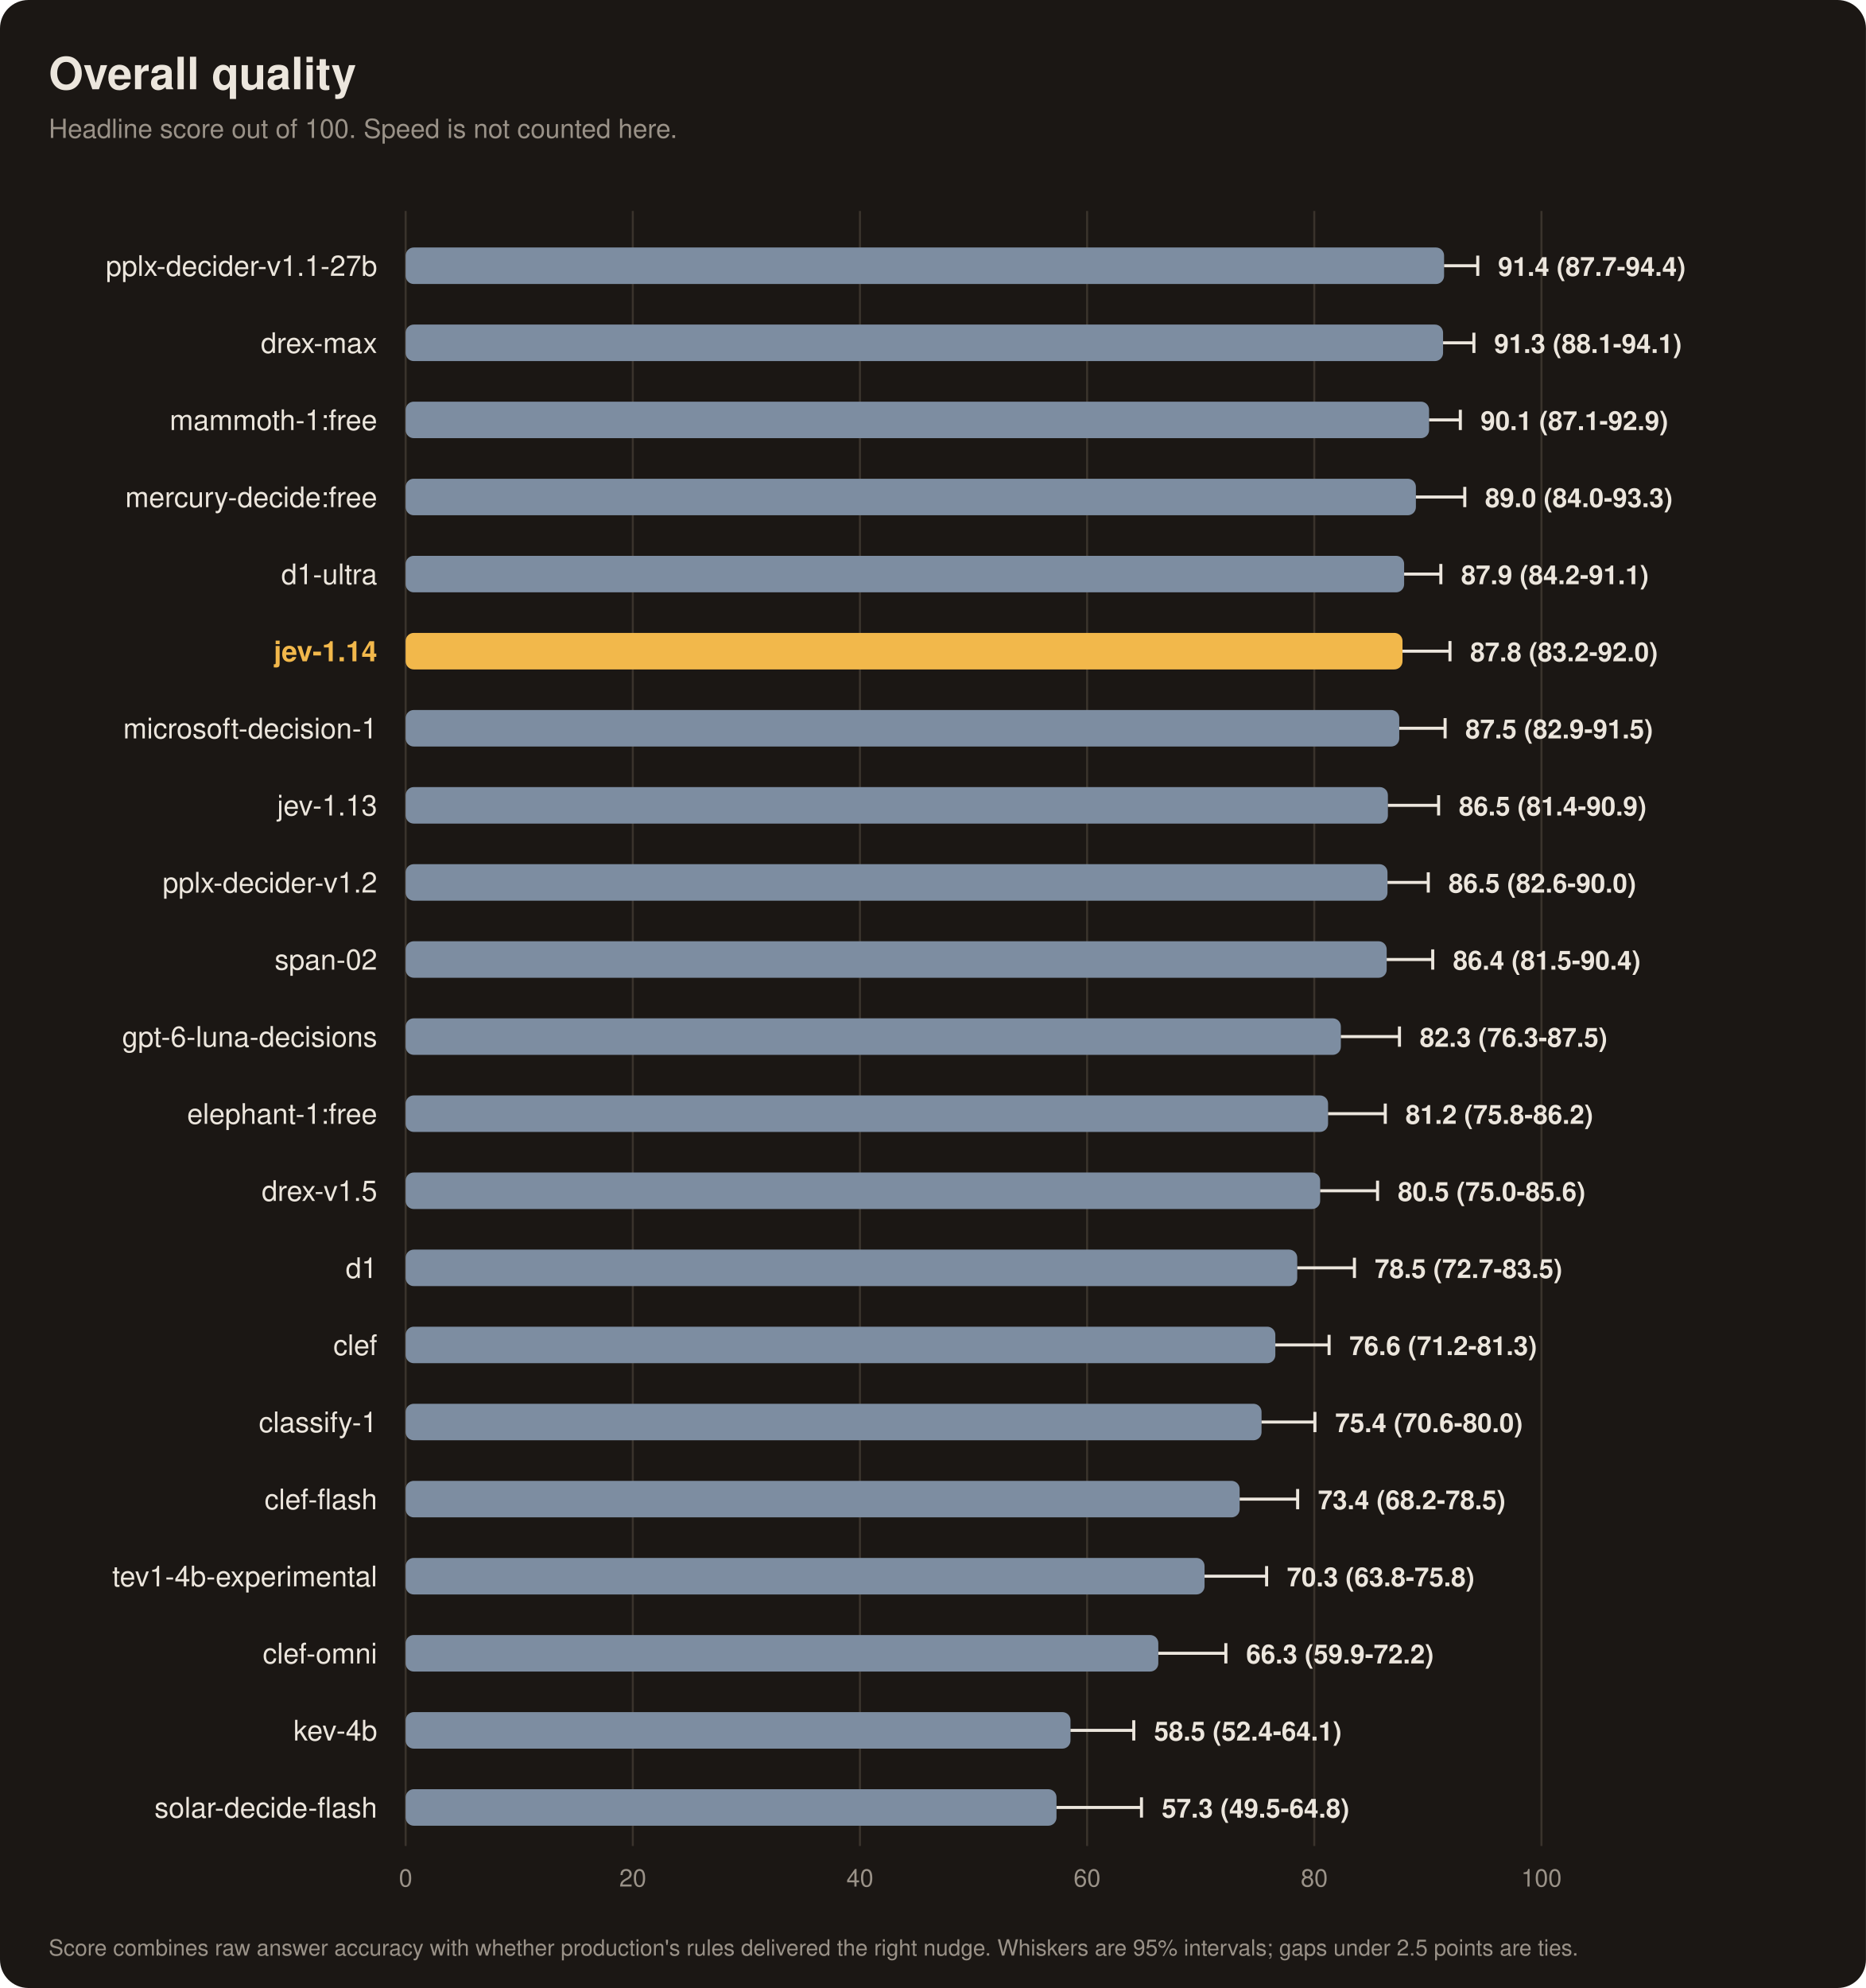
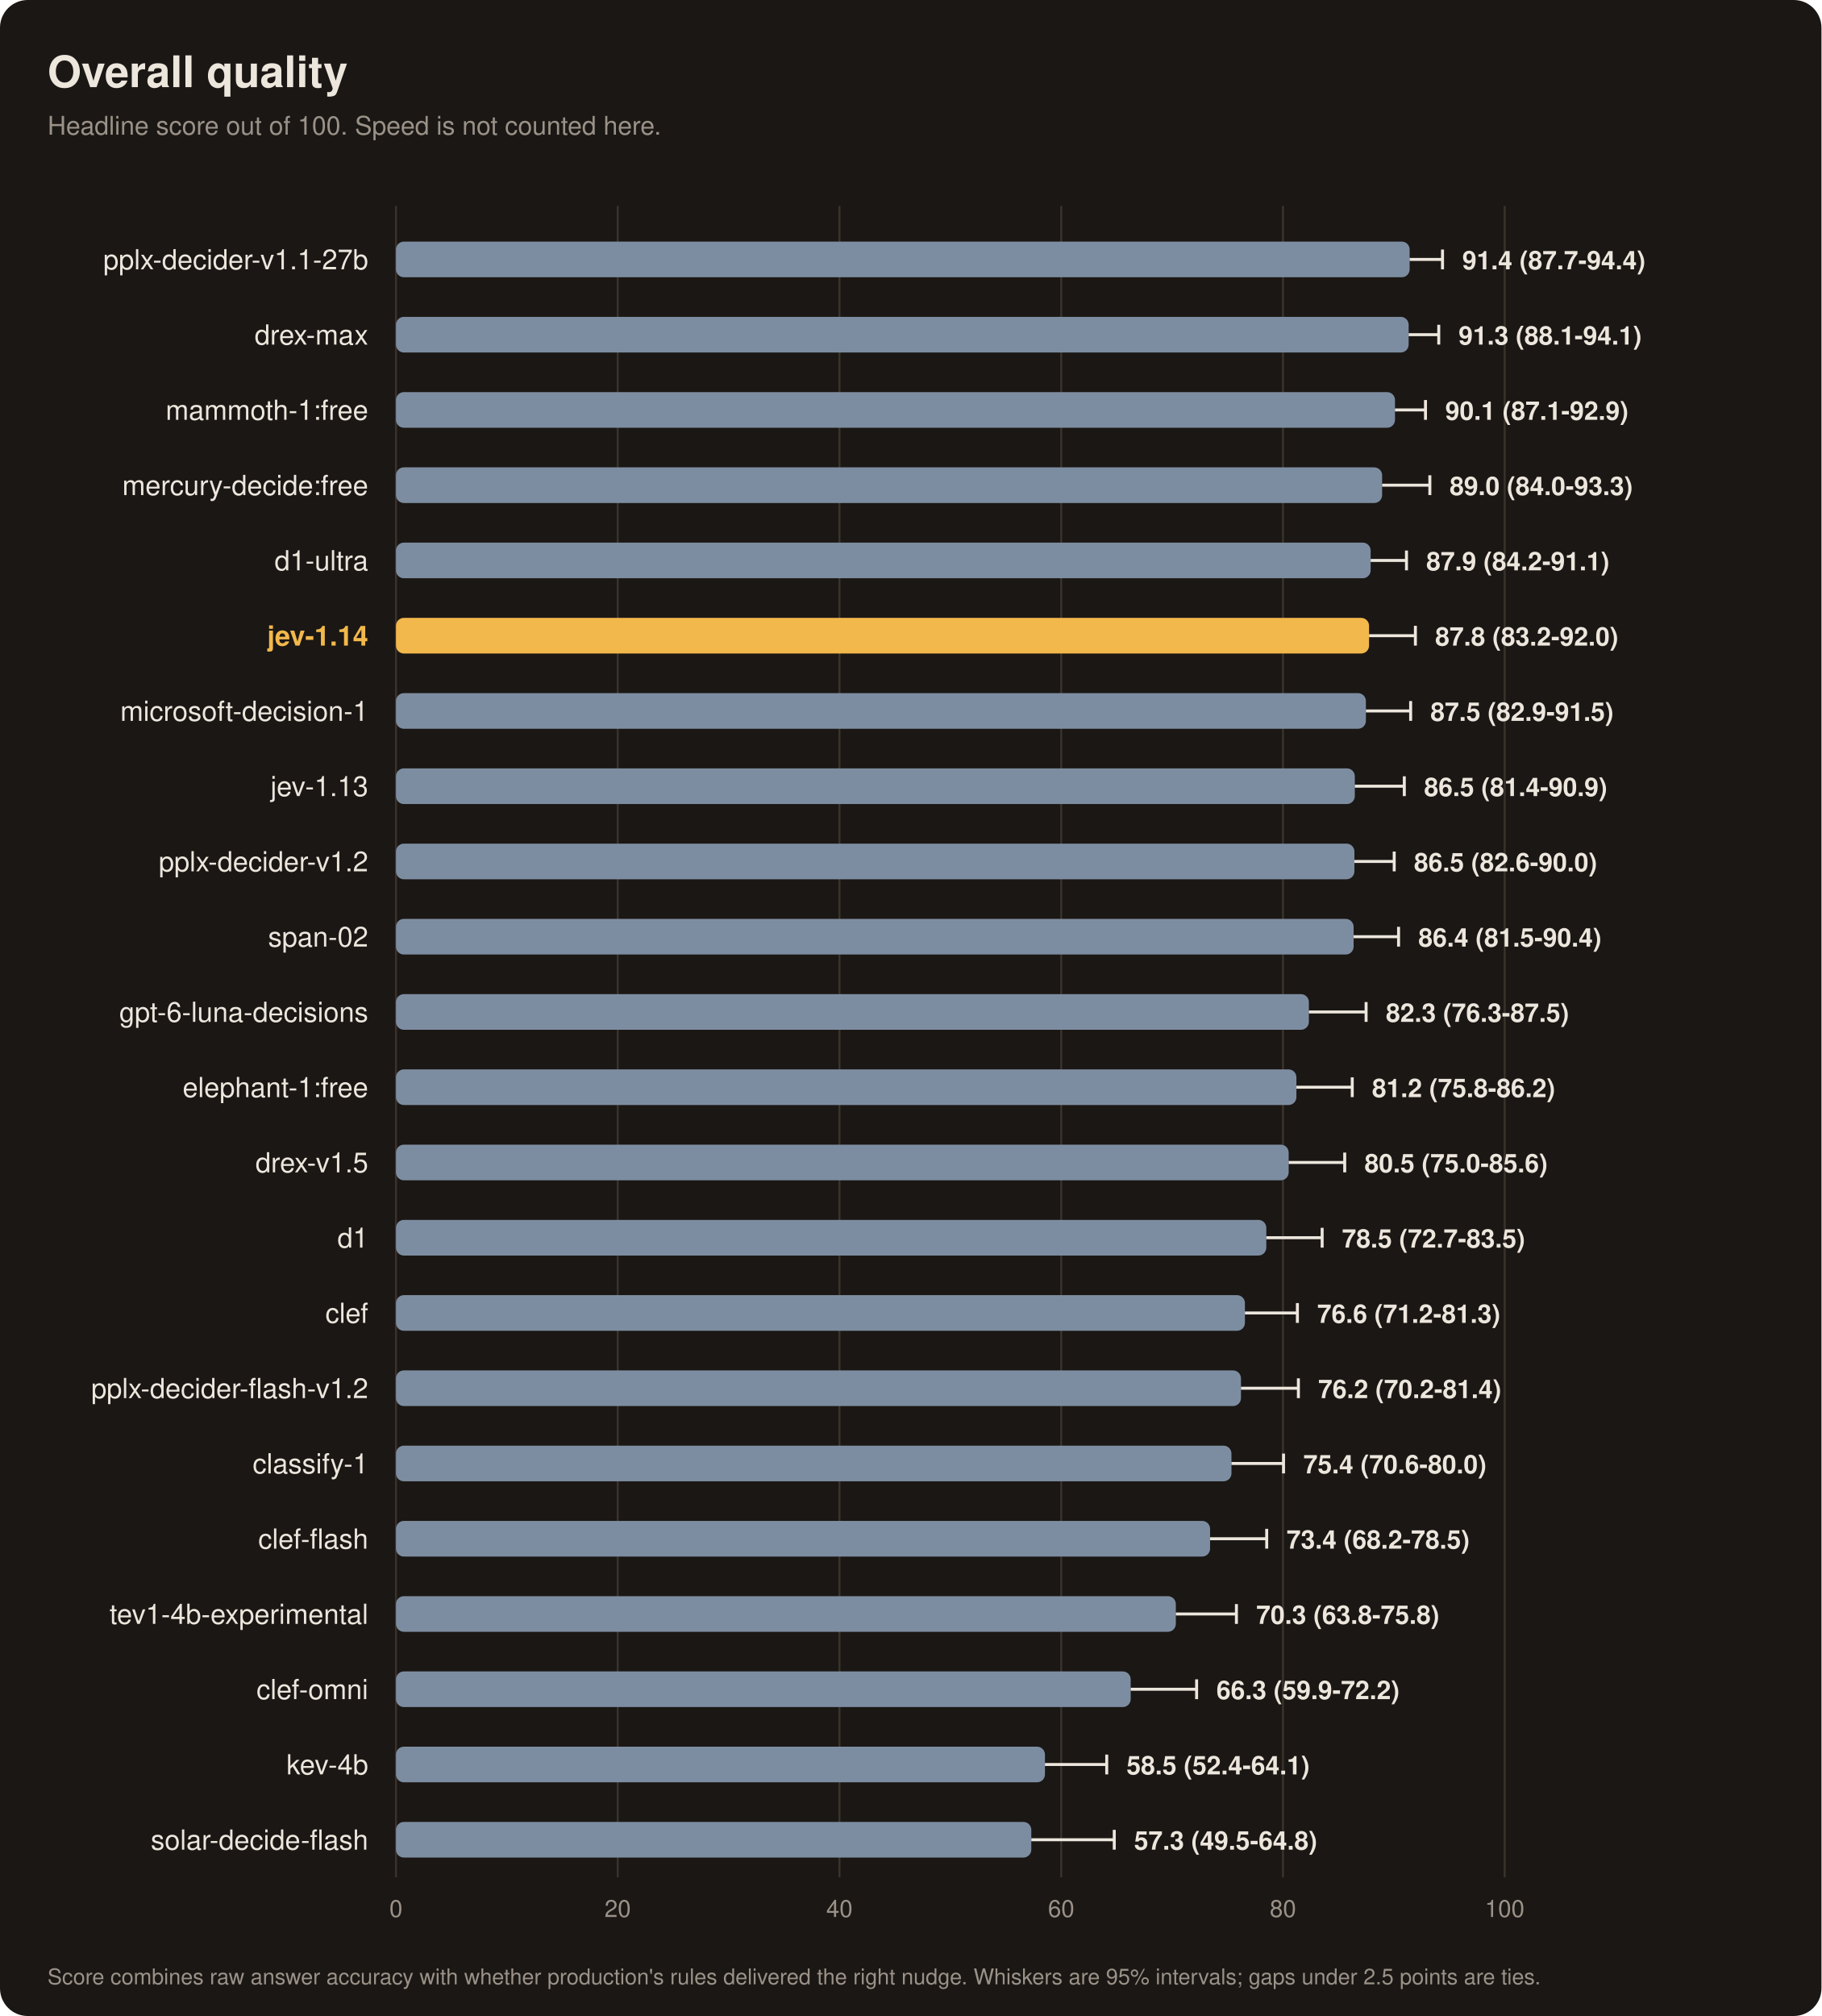
- <svg xmlns="http://www.w3.org/2000/svg" viewBox="0 0 920 980" width="920" role="img" aria-label="Overall quality" font-family="-apple-system,BlinkMacSystemFont,'Segoe UI',Helvetica,Arial,sans-serif">
-   <rect width="920" height="980" rx="14" fill="#1b1714" />
+ <svg xmlns="http://www.w3.org/2000/svg" viewBox="0 0 920 1018" width="920" role="img" aria-label="Overall quality" font-family="-apple-system,BlinkMacSystemFont,'Segoe UI',Helvetica,Arial,sans-serif">
+   <rect width="920" height="1018" rx="14" fill="#1b1714" />
  <text x="24.0" y="44.0" font-size="22" font-weight="700" fill="#ece6dd" text-anchor="start">Overall quality</text>
  <text x="24.0" y="68.0" font-size="13" font-weight="400" fill="#9a9288" text-anchor="start">Headline score out of 100. Speed is not counted here.</text>
-   <line x1="200.0" y1="104.0" x2="200.0" y2="910.0" stroke="#3a332c" stroke-width="1.0" />
-   <text x="200.0" y="930.0" font-size="12" font-weight="400" fill="#9a9288" text-anchor="middle">0</text>
-   <line x1="312.0" y1="104.0" x2="312.0" y2="910.0" stroke="#3a332c" stroke-width="1.0" />
-   <text x="312.0" y="930.0" font-size="12" font-weight="400" fill="#9a9288" text-anchor="middle">20</text>
-   <line x1="424.0" y1="104.0" x2="424.0" y2="910.0" stroke="#3a332c" stroke-width="1.0" />
-   <text x="424.0" y="930.0" font-size="12" font-weight="400" fill="#9a9288" text-anchor="middle">40</text>
-   <line x1="536.0" y1="104.0" x2="536.0" y2="910.0" stroke="#3a332c" stroke-width="1.0" />
-   <text x="536.0" y="930.0" font-size="12" font-weight="400" fill="#9a9288" text-anchor="middle">60</text>
-   <line x1="648.0" y1="104.0" x2="648.0" y2="910.0" stroke="#3a332c" stroke-width="1.0" />
-   <text x="648.0" y="930.0" font-size="12" font-weight="400" fill="#9a9288" text-anchor="middle">80</text>
-   <line x1="760.0" y1="104.0" x2="760.0" y2="910.0" stroke="#3a332c" stroke-width="1.0" />
-   <text x="760.0" y="930.0" font-size="12" font-weight="400" fill="#9a9288" text-anchor="middle">100</text>
+   <line x1="200.0" y1="104.0" x2="200.0" y2="948.0" stroke="#3a332c" stroke-width="1.0" />
+   <text x="200.0" y="968.0" font-size="12" font-weight="400" fill="#9a9288" text-anchor="middle">0</text>
+   <line x1="312.0" y1="104.0" x2="312.0" y2="948.0" stroke="#3a332c" stroke-width="1.0" />
+   <text x="312.0" y="968.0" font-size="12" font-weight="400" fill="#9a9288" text-anchor="middle">20</text>
+   <line x1="424.0" y1="104.0" x2="424.0" y2="948.0" stroke="#3a332c" stroke-width="1.0" />
+   <text x="424.0" y="968.0" font-size="12" font-weight="400" fill="#9a9288" text-anchor="middle">40</text>
+   <line x1="536.0" y1="104.0" x2="536.0" y2="948.0" stroke="#3a332c" stroke-width="1.0" />
+   <text x="536.0" y="968.0" font-size="12" font-weight="400" fill="#9a9288" text-anchor="middle">60</text>
+   <line x1="648.0" y1="104.0" x2="648.0" y2="948.0" stroke="#3a332c" stroke-width="1.0" />
+   <text x="648.0" y="968.0" font-size="12" font-weight="400" fill="#9a9288" text-anchor="middle">80</text>
+   <line x1="760.0" y1="104.0" x2="760.0" y2="948.0" stroke="#3a332c" stroke-width="1.0" />
+   <text x="760.0" y="968.0" font-size="12" font-weight="400" fill="#9a9288" text-anchor="middle">100</text>
  <text x="186.0" y="136.0" font-size="14" font-weight="500" fill="#ece6dd" text-anchor="end">pplx-decider-v1.1-27b</text>
  <rect x="200.0" y="122.0" width="512.0" height="18.0" rx="4.0" fill="#7d8da1" />
  <line x1="712.0" y1="131.0" x2="728.6" y2="131.0" stroke="#ece6dd" stroke-width="1.5" />
  <line x1="728.6" y1="126.0" x2="728.6" y2="136.0" stroke="#ece6dd" stroke-width="1.5" />
  <text x="738.6" y="136.0" font-size="13" font-weight="600" fill="#ece6dd" text-anchor="start">91.4  (87.7-94.4)</text>
  <text x="186.0" y="174.0" font-size="14" font-weight="500" fill="#ece6dd" text-anchor="end">drex-max</text>
  <rect x="200.0" y="160.0" width="511.5" height="18.0" rx="4.0" fill="#7d8da1" />
  <line x1="711.5" y1="169.0" x2="726.7" y2="169.0" stroke="#ece6dd" stroke-width="1.5" />
  <line x1="726.7" y1="164.0" x2="726.7" y2="174.0" stroke="#ece6dd" stroke-width="1.5" />
  <text x="736.7" y="174.0" font-size="13" font-weight="600" fill="#ece6dd" text-anchor="start">91.3  (88.1-94.1)</text>
  <text x="186.0" y="212.0" font-size="14" font-weight="500" fill="#ece6dd" text-anchor="end">mammoth-1:free</text>
  <rect x="200.0" y="198.0" width="504.6" height="18.0" rx="4.0" fill="#7d8da1" />
  <line x1="704.6" y1="207.0" x2="720.0" y2="207.0" stroke="#ece6dd" stroke-width="1.5" />
  <line x1="720.0" y1="202.0" x2="720.0" y2="212.0" stroke="#ece6dd" stroke-width="1.5" />
  <text x="730.0" y="212.0" font-size="13" font-weight="600" fill="#ece6dd" text-anchor="start">90.1  (87.1-92.9)</text>
  <text x="186.0" y="250.0" font-size="14" font-weight="500" fill="#ece6dd" text-anchor="end">mercury-decide:free</text>
  <rect x="200.0" y="236.0" width="498.1" height="18.0" rx="4.0" fill="#7d8da1" />
  <line x1="698.1" y1="245.0" x2="722.2" y2="245.0" stroke="#ece6dd" stroke-width="1.5" />
  <line x1="722.2" y1="240.0" x2="722.2" y2="250.0" stroke="#ece6dd" stroke-width="1.5" />
  <text x="732.2" y="250.0" font-size="13" font-weight="600" fill="#ece6dd" text-anchor="start">89.0  (84.0-93.3)</text>
  <text x="186.0" y="288.0" font-size="14" font-weight="500" fill="#ece6dd" text-anchor="end">d1-ultra</text>
  <rect x="200.0" y="274.0" width="492.3" height="18.0" rx="4.0" fill="#7d8da1" />
  <line x1="692.3" y1="283.0" x2="710.4" y2="283.0" stroke="#ece6dd" stroke-width="1.5" />
  <line x1="710.4" y1="278.0" x2="710.4" y2="288.0" stroke="#ece6dd" stroke-width="1.5" />
  <text x="720.4" y="288.0" font-size="13" font-weight="600" fill="#ece6dd" text-anchor="start">87.9  (84.2-91.1)</text>
  <text x="186.0" y="326.0" font-size="14" font-weight="700" fill="#f2b84b" text-anchor="end">jev-1.14</text>
  <rect x="200.0" y="312.0" width="491.5" height="18.0" rx="4.0" fill="#f2b84b" />
  <line x1="691.5" y1="321.0" x2="714.9" y2="321.0" stroke="#ece6dd" stroke-width="1.5" />
  <line x1="714.9" y1="316.0" x2="714.9" y2="326.0" stroke="#ece6dd" stroke-width="1.5" />
  <text x="724.9" y="326.0" font-size="13" font-weight="600" fill="#ece6dd" text-anchor="start">87.8  (83.2-92.0)</text>
  <text x="186.0" y="364.0" font-size="14" font-weight="500" fill="#ece6dd" text-anchor="end">microsoft-decision-1</text>
  <rect x="200.0" y="350.0" width="489.9" height="18.0" rx="4.0" fill="#7d8da1" />
  <line x1="689.9" y1="359.0" x2="712.5" y2="359.0" stroke="#ece6dd" stroke-width="1.5" />
  <line x1="712.5" y1="354.0" x2="712.5" y2="364.0" stroke="#ece6dd" stroke-width="1.5" />
  <text x="722.5" y="364.0" font-size="13" font-weight="600" fill="#ece6dd" text-anchor="start">87.5  (82.9-91.5)</text>
  <text x="186.0" y="402.0" font-size="14" font-weight="500" fill="#ece6dd" text-anchor="end">jev-1.13</text>
  <rect x="200.0" y="388.0" width="484.3" height="18.0" rx="4.0" fill="#7d8da1" />
  <line x1="684.3" y1="397.0" x2="709.3" y2="397.0" stroke="#ece6dd" stroke-width="1.5" />
  <line x1="709.3" y1="392.0" x2="709.3" y2="402.0" stroke="#ece6dd" stroke-width="1.5" />
  <text x="719.3" y="402.0" font-size="13" font-weight="600" fill="#ece6dd" text-anchor="start">86.5  (81.4-90.9)</text>
  <text x="186.0" y="440.0" font-size="14" font-weight="500" fill="#ece6dd" text-anchor="end">pplx-decider-v1.2</text>
  <rect x="200.0" y="426.0" width="484.1" height="18.0" rx="4.0" fill="#7d8da1" />
  <line x1="684.1" y1="435.0" x2="704.2" y2="435.0" stroke="#ece6dd" stroke-width="1.5" />
  <line x1="704.2" y1="430.0" x2="704.2" y2="440.0" stroke="#ece6dd" stroke-width="1.5" />
  <text x="714.2" y="440.0" font-size="13" font-weight="600" fill="#ece6dd" text-anchor="start">86.5  (82.6-90.0)</text>
  <text x="186.0" y="478.0" font-size="14" font-weight="500" fill="#ece6dd" text-anchor="end">span-02</text>
  <rect x="200.0" y="464.0" width="483.7" height="18.0" rx="4.0" fill="#7d8da1" />
  <line x1="683.7" y1="473.0" x2="706.4" y2="473.0" stroke="#ece6dd" stroke-width="1.5" />
  <line x1="706.4" y1="468.0" x2="706.4" y2="478.0" stroke="#ece6dd" stroke-width="1.5" />
  <text x="716.4" y="478.0" font-size="13" font-weight="600" fill="#ece6dd" text-anchor="start">86.4  (81.5-90.4)</text>
  <text x="186.0" y="516.0" font-size="14" font-weight="500" fill="#ece6dd" text-anchor="end">gpt-6-luna-decisions</text>
  <rect x="200.0" y="502.0" width="461.1" height="18.0" rx="4.0" fill="#7d8da1" />
  <line x1="661.1" y1="511.0" x2="690.0" y2="511.0" stroke="#ece6dd" stroke-width="1.5" />
  <line x1="690.0" y1="506.0" x2="690.0" y2="516.0" stroke="#ece6dd" stroke-width="1.5" />
  <text x="700.0" y="516.0" font-size="13" font-weight="600" fill="#ece6dd" text-anchor="start">82.3  (76.3-87.5)</text>
  <text x="186.0" y="554.0" font-size="14" font-weight="500" fill="#ece6dd" text-anchor="end">elephant-1:free</text>
  <rect x="200.0" y="540.0" width="454.8" height="18.0" rx="4.0" fill="#7d8da1" />
  <line x1="654.8" y1="549.0" x2="683.0" y2="549.0" stroke="#ece6dd" stroke-width="1.5" />
  <line x1="683.0" y1="544.0" x2="683.0" y2="554.0" stroke="#ece6dd" stroke-width="1.5" />
  <text x="693.0" y="554.0" font-size="13" font-weight="600" fill="#ece6dd" text-anchor="start">81.2  (75.8-86.2)</text>
  <text x="186.0" y="592.0" font-size="14" font-weight="500" fill="#ece6dd" text-anchor="end">drex-v1.5</text>
  <rect x="200.0" y="578.0" width="450.9" height="18.0" rx="4.0" fill="#7d8da1" />
  <line x1="650.9" y1="587.0" x2="679.2" y2="587.0" stroke="#ece6dd" stroke-width="1.5" />
  <line x1="679.2" y1="582.0" x2="679.2" y2="592.0" stroke="#ece6dd" stroke-width="1.5" />
  <text x="689.2" y="592.0" font-size="13" font-weight="600" fill="#ece6dd" text-anchor="start">80.5  (75.0-85.6)</text>
  <text x="186.0" y="630.0" font-size="14" font-weight="500" fill="#ece6dd" text-anchor="end">d1</text>
  <rect x="200.0" y="616.0" width="439.6" height="18.0" rx="4.0" fill="#7d8da1" />
  <line x1="639.6" y1="625.0" x2="667.8" y2="625.0" stroke="#ece6dd" stroke-width="1.5" />
  <line x1="667.8" y1="620.0" x2="667.8" y2="630.0" stroke="#ece6dd" stroke-width="1.5" />
  <text x="677.8" y="630.0" font-size="13" font-weight="600" fill="#ece6dd" text-anchor="start">78.5  (72.7-83.5)</text>
  <text x="186.0" y="668.0" font-size="14" font-weight="500" fill="#ece6dd" text-anchor="end">clef</text>
  <rect x="200.0" y="654.0" width="428.8" height="18.0" rx="4.0" fill="#7d8da1" />
  <line x1="628.8" y1="663.0" x2="655.3" y2="663.0" stroke="#ece6dd" stroke-width="1.5" />
  <line x1="655.3" y1="658.0" x2="655.3" y2="668.0" stroke="#ece6dd" stroke-width="1.5" />
  <text x="665.3" y="668.0" font-size="13" font-weight="600" fill="#ece6dd" text-anchor="start">76.6  (71.2-81.3)</text>
-   <text x="186.0" y="706.0" font-size="14" font-weight="500" fill="#ece6dd" text-anchor="end">classify-1</text>
-   <rect x="200.0" y="692.0" width="422.0" height="18.0" rx="4.0" fill="#7d8da1" />
-   <line x1="622.0" y1="701.0" x2="648.3" y2="701.0" stroke="#ece6dd" stroke-width="1.5" />
-   <line x1="648.3" y1="696.0" x2="648.3" y2="706.0" stroke="#ece6dd" stroke-width="1.5" />
-   <text x="658.3" y="706.0" font-size="13" font-weight="600" fill="#ece6dd" text-anchor="start">75.4  (70.6-80.0)</text>
-   <text x="186.0" y="744.0" font-size="14" font-weight="500" fill="#ece6dd" text-anchor="end">clef-flash</text>
-   <rect x="200.0" y="730.0" width="411.2" height="18.0" rx="4.0" fill="#7d8da1" />
-   <line x1="611.2" y1="739.0" x2="639.8" y2="739.0" stroke="#ece6dd" stroke-width="1.5" />
-   <line x1="639.8" y1="734.0" x2="639.8" y2="744.0" stroke="#ece6dd" stroke-width="1.5" />
-   <text x="649.8" y="744.0" font-size="13" font-weight="600" fill="#ece6dd" text-anchor="start">73.4  (68.2-78.5)</text>
-   <text x="186.0" y="782.0" font-size="14" font-weight="500" fill="#ece6dd" text-anchor="end">tev1-4b-experimental</text>
-   <rect x="200.0" y="768.0" width="393.9" height="18.0" rx="4.0" fill="#7d8da1" />
-   <line x1="593.9" y1="777.0" x2="624.5" y2="777.0" stroke="#ece6dd" stroke-width="1.5" />
-   <line x1="624.5" y1="772.0" x2="624.5" y2="782.0" stroke="#ece6dd" stroke-width="1.5" />
-   <text x="634.5" y="782.0" font-size="13" font-weight="600" fill="#ece6dd" text-anchor="start">70.3  (63.8-75.8)</text>
-   <text x="186.0" y="820.0" font-size="14" font-weight="500" fill="#ece6dd" text-anchor="end">clef-omni</text>
-   <rect x="200.0" y="806.0" width="371.1" height="18.0" rx="4.0" fill="#7d8da1" />
-   <line x1="571.1" y1="815.0" x2="604.4" y2="815.0" stroke="#ece6dd" stroke-width="1.5" />
-   <line x1="604.4" y1="810.0" x2="604.4" y2="820.0" stroke="#ece6dd" stroke-width="1.5" />
-   <text x="614.4" y="820.0" font-size="13" font-weight="600" fill="#ece6dd" text-anchor="start">66.3  (59.9-72.2)</text>
-   <text x="186.0" y="858.0" font-size="14" font-weight="500" fill="#ece6dd" text-anchor="end">kev-4b</text>
-   <rect x="200.0" y="844.0" width="327.8" height="18.0" rx="4.0" fill="#7d8da1" />
-   <line x1="527.8" y1="853.0" x2="559.0" y2="853.0" stroke="#ece6dd" stroke-width="1.5" />
-   <line x1="559.0" y1="848.0" x2="559.0" y2="858.0" stroke="#ece6dd" stroke-width="1.5" />
-   <text x="569.0" y="858.0" font-size="13" font-weight="600" fill="#ece6dd" text-anchor="start">58.5  (52.4-64.1)</text>
-   <text x="186.0" y="896.0" font-size="14" font-weight="500" fill="#ece6dd" text-anchor="end">solar-decide-flash</text>
-   <rect x="200.0" y="882.0" width="320.9" height="18.0" rx="4.0" fill="#7d8da1" />
-   <line x1="520.9" y1="891.0" x2="562.8" y2="891.0" stroke="#ece6dd" stroke-width="1.5" />
-   <line x1="562.8" y1="886.0" x2="562.8" y2="896.0" stroke="#ece6dd" stroke-width="1.5" />
-   <text x="572.8" y="896.0" font-size="13" font-weight="600" fill="#ece6dd" text-anchor="start">57.3  (49.5-64.8)</text>
-   <text x="24.0" y="964.0" font-size="11" font-weight="400" fill="#9a9288" text-anchor="start">Score combines raw answer accuracy with whether production's rules delivered the right nudge. Whiskers are 95% intervals; gaps under 2.5 points are ties.</text>
+   <text x="186.0" y="706.0" font-size="14" font-weight="500" fill="#ece6dd" text-anchor="end">pplx-decider-flash-v1.2</text>
+   <rect x="200.0" y="692.0" width="426.8" height="18.0" rx="4.0" fill="#7d8da1" />
+   <line x1="626.8" y1="701.0" x2="655.8" y2="701.0" stroke="#ece6dd" stroke-width="1.5" />
+   <line x1="655.8" y1="696.0" x2="655.8" y2="706.0" stroke="#ece6dd" stroke-width="1.5" />
+   <text x="665.8" y="706.0" font-size="13" font-weight="600" fill="#ece6dd" text-anchor="start">76.2  (70.2-81.4)</text>
+   <text x="186.0" y="744.0" font-size="14" font-weight="500" fill="#ece6dd" text-anchor="end">classify-1</text>
+   <rect x="200.0" y="730.0" width="422.0" height="18.0" rx="4.0" fill="#7d8da1" />
+   <line x1="622.0" y1="739.0" x2="648.3" y2="739.0" stroke="#ece6dd" stroke-width="1.5" />
+   <line x1="648.3" y1="734.0" x2="648.3" y2="744.0" stroke="#ece6dd" stroke-width="1.5" />
+   <text x="658.3" y="744.0" font-size="13" font-weight="600" fill="#ece6dd" text-anchor="start">75.4  (70.6-80.0)</text>
+   <text x="186.0" y="782.0" font-size="14" font-weight="500" fill="#ece6dd" text-anchor="end">clef-flash</text>
+   <rect x="200.0" y="768.0" width="411.2" height="18.0" rx="4.0" fill="#7d8da1" />
+   <line x1="611.2" y1="777.0" x2="639.8" y2="777.0" stroke="#ece6dd" stroke-width="1.5" />
+   <line x1="639.8" y1="772.0" x2="639.8" y2="782.0" stroke="#ece6dd" stroke-width="1.5" />
+   <text x="649.8" y="782.0" font-size="13" font-weight="600" fill="#ece6dd" text-anchor="start">73.4  (68.2-78.5)</text>
+   <text x="186.0" y="820.0" font-size="14" font-weight="500" fill="#ece6dd" text-anchor="end">tev1-4b-experimental</text>
+   <rect x="200.0" y="806.0" width="393.9" height="18.0" rx="4.0" fill="#7d8da1" />
+   <line x1="593.9" y1="815.0" x2="624.5" y2="815.0" stroke="#ece6dd" stroke-width="1.5" />
+   <line x1="624.5" y1="810.0" x2="624.5" y2="820.0" stroke="#ece6dd" stroke-width="1.5" />
+   <text x="634.5" y="820.0" font-size="13" font-weight="600" fill="#ece6dd" text-anchor="start">70.3  (63.8-75.8)</text>
+   <text x="186.0" y="858.0" font-size="14" font-weight="500" fill="#ece6dd" text-anchor="end">clef-omni</text>
+   <rect x="200.0" y="844.0" width="371.1" height="18.0" rx="4.0" fill="#7d8da1" />
+   <line x1="571.1" y1="853.0" x2="604.4" y2="853.0" stroke="#ece6dd" stroke-width="1.5" />
+   <line x1="604.4" y1="848.0" x2="604.4" y2="858.0" stroke="#ece6dd" stroke-width="1.5" />
+   <text x="614.4" y="858.0" font-size="13" font-weight="600" fill="#ece6dd" text-anchor="start">66.3  (59.9-72.2)</text>
+   <text x="186.0" y="896.0" font-size="14" font-weight="500" fill="#ece6dd" text-anchor="end">kev-4b</text>
+   <rect x="200.0" y="882.0" width="327.8" height="18.0" rx="4.0" fill="#7d8da1" />
+   <line x1="527.8" y1="891.0" x2="559.0" y2="891.0" stroke="#ece6dd" stroke-width="1.5" />
+   <line x1="559.0" y1="886.0" x2="559.0" y2="896.0" stroke="#ece6dd" stroke-width="1.5" />
+   <text x="569.0" y="896.0" font-size="13" font-weight="600" fill="#ece6dd" text-anchor="start">58.5  (52.4-64.1)</text>
+   <text x="186.0" y="934.0" font-size="14" font-weight="500" fill="#ece6dd" text-anchor="end">solar-decide-flash</text>
+   <rect x="200.0" y="920.0" width="320.9" height="18.0" rx="4.0" fill="#7d8da1" />
+   <line x1="520.9" y1="929.0" x2="562.8" y2="929.0" stroke="#ece6dd" stroke-width="1.5" />
+   <line x1="562.8" y1="924.0" x2="562.8" y2="934.0" stroke="#ece6dd" stroke-width="1.5" />
+   <text x="572.8" y="934.0" font-size="13" font-weight="600" fill="#ece6dd" text-anchor="start">57.3  (49.5-64.8)</text>
+   <text x="24.0" y="1002.0" font-size="11" font-weight="400" fill="#9a9288" text-anchor="start">Score combines raw answer accuracy with whether production's rules delivered the right nudge. Whiskers are 95% intervals; gaps under 2.5 points are ties.</text>
</svg>
